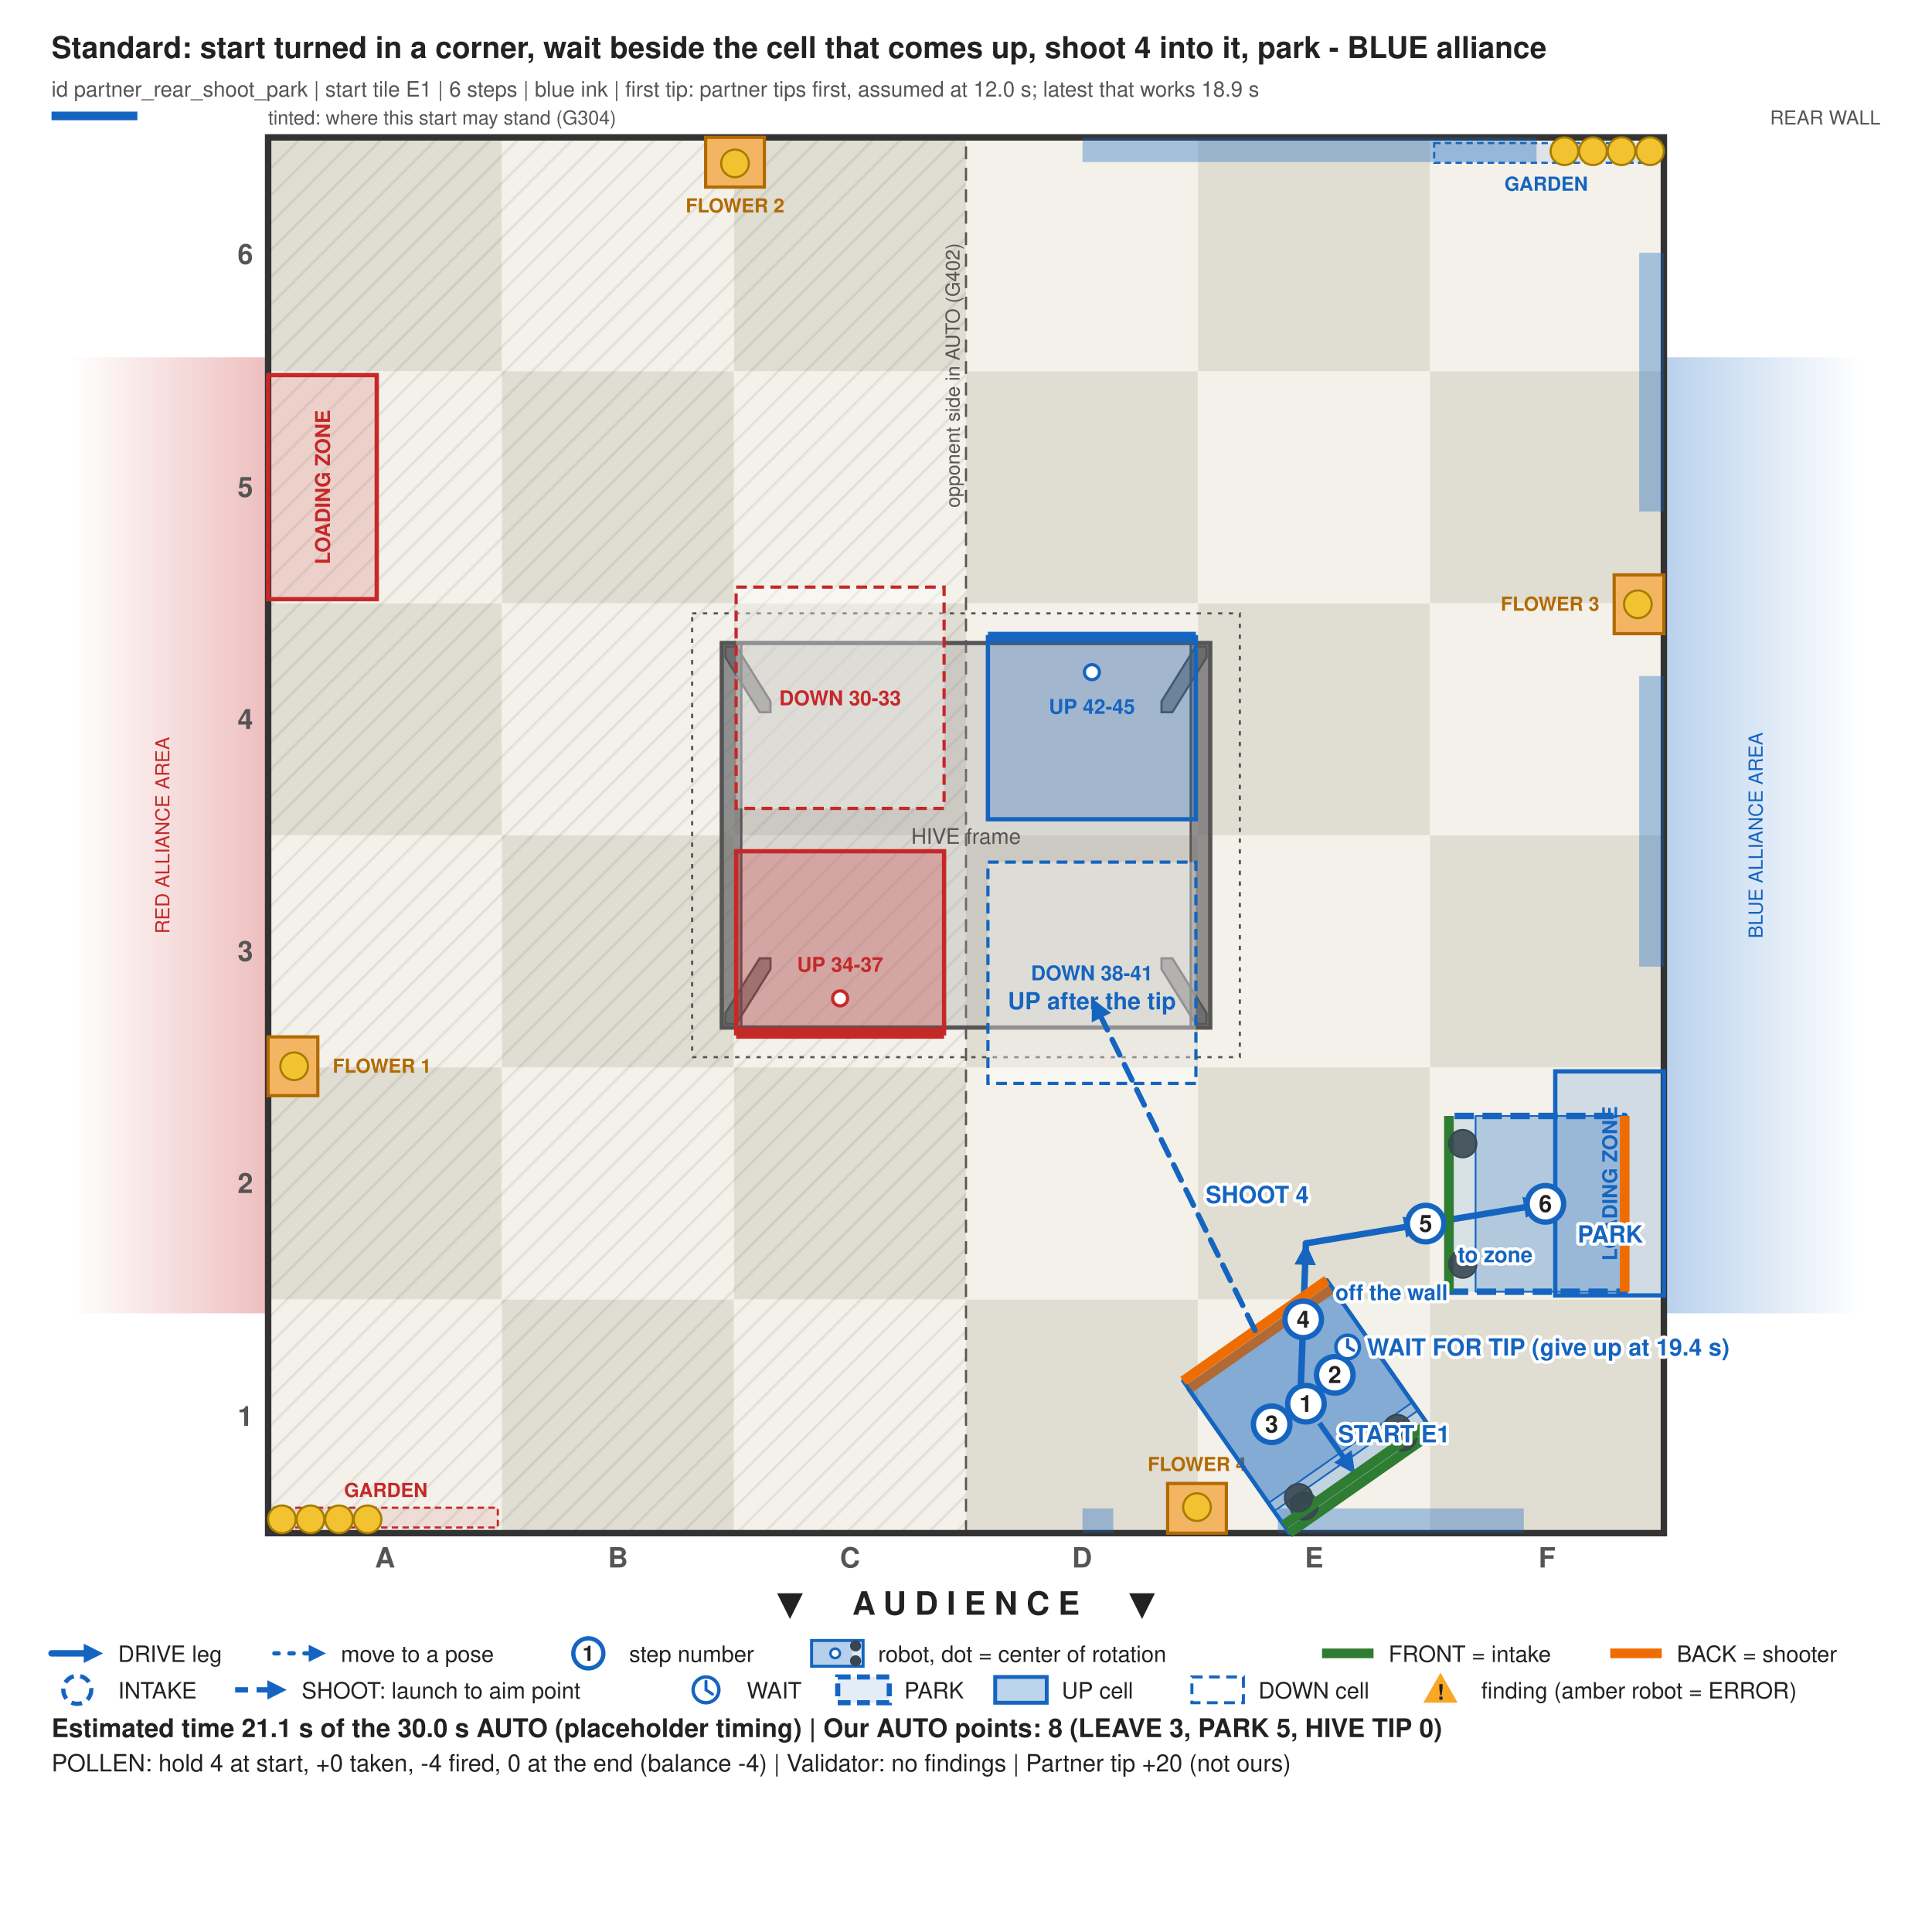
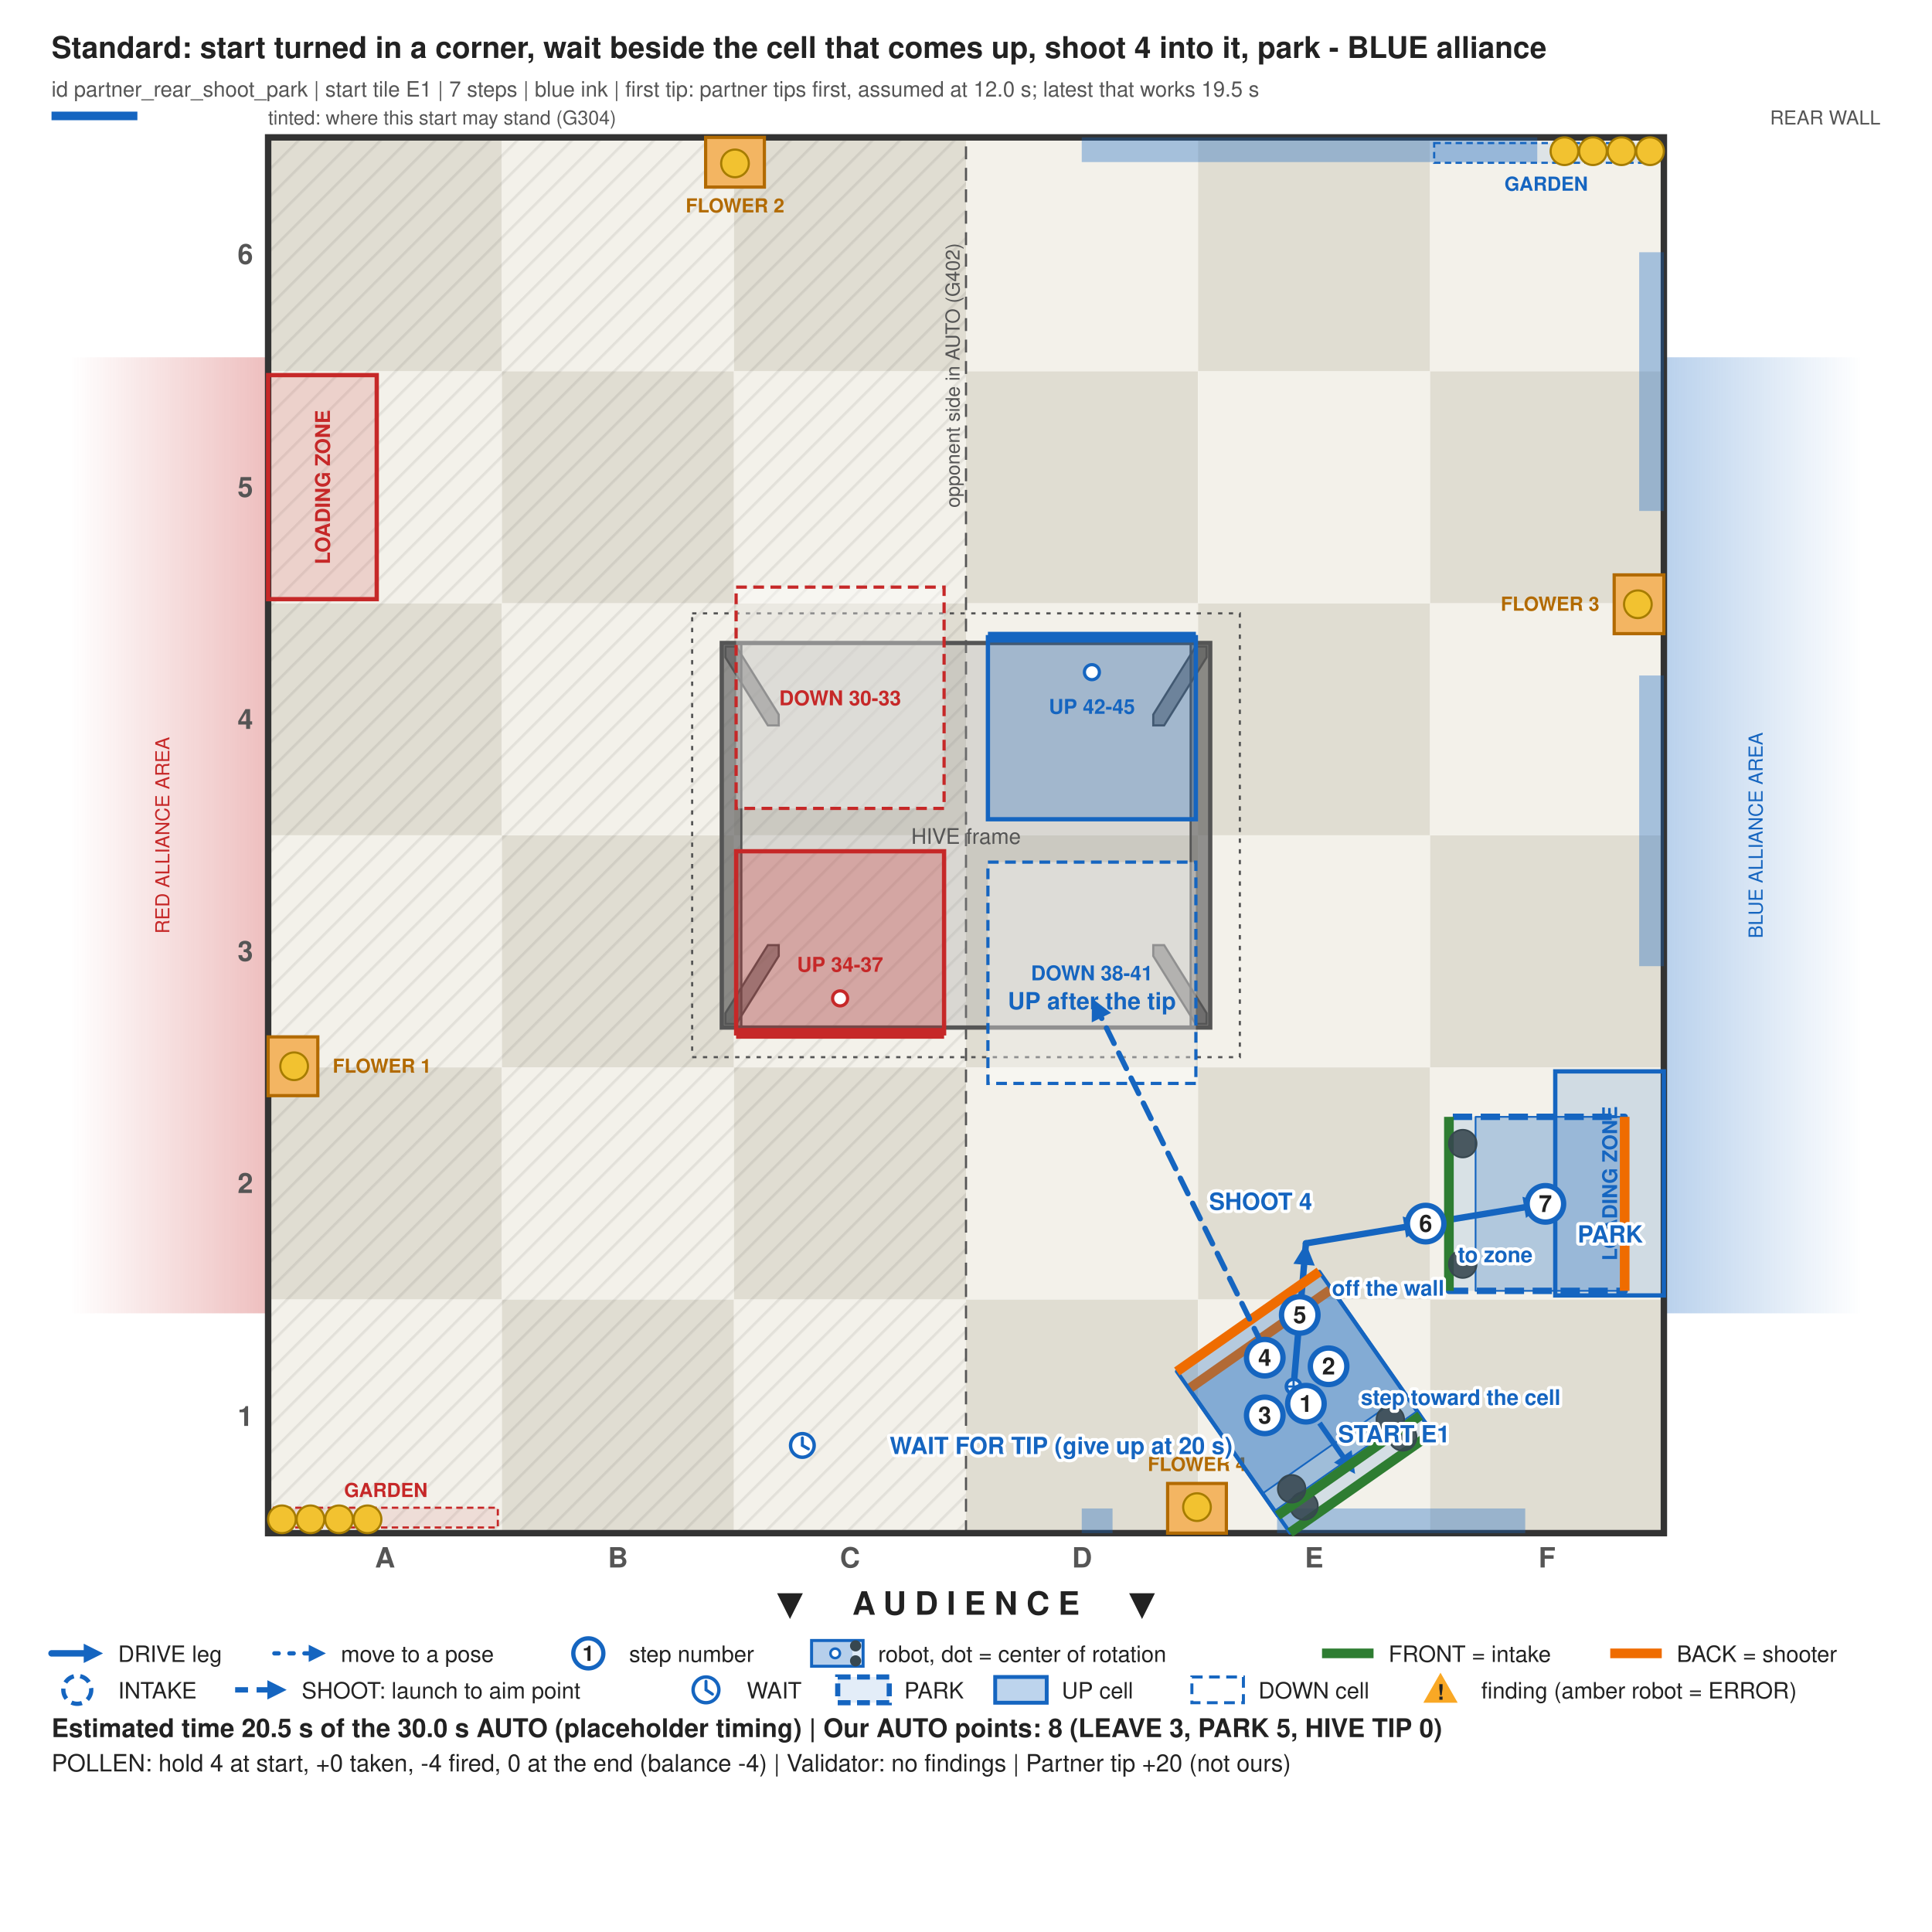
<svg xmlns="http://www.w3.org/2000/svg" viewBox="0 0 900 900" width="900" height="900" role="img" aria-labelledby="svg-title svg-desc" font-family="Helvetica, Arial, sans-serif">
  <defs>
    <linearGradient id="area-red" x1="1" y1="0" x2="0" y2="0">
      <stop offset="0" stop-color="#c62828" stop-opacity="0.30" />
      <stop offset="1" stop-color="#c62828" stop-opacity="0" />
    </linearGradient>
    <linearGradient id="area-blue" x1="0" y1="0" x2="1" y2="0">
      <stop offset="0" stop-color="#1565c0" stop-opacity="0.30" />
      <stop offset="1" stop-color="#1565c0" stop-opacity="0" />
    </linearGradient>
    <pattern id="opponent-hatch" width="9" height="9" patternUnits="userSpaceOnUse" patternTransform="rotate(45)">
      <line x1="0" y1="0" x2="0" y2="9" stroke="#000000" stroke-opacity="0.07" stroke-width="2.5" />
    </pattern>
  </defs>
  <rect id="background" x="0" y="0" width="900" height="900" fill="#ffffff" />
  <text id="title" x="24" y="27" font-size="13.96" font-weight="bold" fill="#222222">Standard: start turned in a corner, wait beside the cell that comes up, shoot 4 into it, park - BLUE alliance</text>
-   <text id="subtitle" x="24" y="45" font-size="9.9" fill="#555555">id partner_rear_shoot_park  |  start tile E1  |  6 steps  |  blue ink  |  first tip: partner tips first, assumed at 12.0 s; latest that works 18.9 s</text>
+   <text id="subtitle" x="24" y="45" font-size="9.9" fill="#555555">id partner_rear_shoot_park  |  start tile E1  |  7 steps  |  blue ink  |  first tip: partner tips first, assumed at 12.0 s; latest that works 19.5 s</text>
  <rect x="24" y="52" width="40" height="4" fill="#1565c0" />
  <g id="field">
    <rect class="alliance-area" data-alliance="RED" x="32.9" y="166.43" width="92" height="445.37" fill="url(#area-red)" />
    <rect class="alliance-area" data-alliance="BLUE" x="775.1" y="166.43" width="92" height="445.37" fill="url(#area-blue)" />
    <text x="78.9" y="389.12" font-size="9" fill="#c62828" text-anchor="middle" transform="rotate(-90 78.9 389.12)">RED ALLIANCE AREA</text>
    <text x="821.1" y="389.12" font-size="9" fill="#1565c0" text-anchor="middle" transform="rotate(-90 821.1 389.12)">BLUE ALLIANCE AREA</text>
    <rect class="tile" data-tile="A1" x="124.9" y="605.3" width="108.9" height="108.9" fill="#f3f1ea" />
    <rect class="tile" data-tile="A2" x="124.9" y="497.2" width="108.9" height="108.1" fill="#e0ddd2" />
    <rect class="tile" data-tile="A3" x="124.9" y="389.1" width="108.9" height="108.1" fill="#f3f1ea" />
    <rect class="tile" data-tile="A4" x="124.9" y="281" width="108.9" height="108.1" fill="#e0ddd2" />
    <rect class="tile" data-tile="A5" x="124.9" y="172.9" width="108.9" height="108.1" fill="#f3f1ea" />
    <rect class="tile" data-tile="A6" x="124.9" y="64" width="108.9" height="108.9" fill="#e0ddd2" />
    <rect class="tile" data-tile="B1" x="233.8" y="605.3" width="108.1" height="108.9" fill="#e0ddd2" />
    <rect class="tile" data-tile="B2" x="233.8" y="497.2" width="108.1" height="108.1" fill="#f3f1ea" />
    <rect class="tile" data-tile="B3" x="233.8" y="389.1" width="108.1" height="108.1" fill="#e0ddd2" />
    <rect class="tile" data-tile="B4" x="233.8" y="281" width="108.1" height="108.1" fill="#f3f1ea" />
    <rect class="tile" data-tile="B5" x="233.8" y="172.9" width="108.1" height="108.1" fill="#e0ddd2" />
    <rect class="tile" data-tile="B6" x="233.8" y="64" width="108.1" height="108.9" fill="#f3f1ea" />
    <rect class="tile" data-tile="C1" x="341.9" y="605.3" width="108.1" height="108.9" fill="#f3f1ea" />
    <rect class="tile" data-tile="C2" x="341.9" y="497.2" width="108.1" height="108.1" fill="#e0ddd2" />
    <rect class="tile" data-tile="C3" x="341.9" y="389.1" width="108.1" height="108.1" fill="#f3f1ea" />
    <rect class="tile" data-tile="C4" x="341.9" y="281" width="108.1" height="108.1" fill="#e0ddd2" />
    <rect class="tile" data-tile="C5" x="341.9" y="172.9" width="108.1" height="108.1" fill="#f3f1ea" />
    <rect class="tile" data-tile="C6" x="341.9" y="64" width="108.1" height="108.9" fill="#e0ddd2" />
    <rect class="tile" data-tile="D1" x="450" y="605.3" width="108.1" height="108.9" fill="#e0ddd2" />
    <rect class="tile" data-tile="D2" x="450" y="497.2" width="108.1" height="108.1" fill="#f3f1ea" />
    <rect class="tile" data-tile="D3" x="450" y="389.1" width="108.1" height="108.1" fill="#e0ddd2" />
    <rect class="tile" data-tile="D4" x="450" y="281" width="108.1" height="108.1" fill="#f3f1ea" />
    <rect class="tile" data-tile="D5" x="450" y="172.9" width="108.1" height="108.1" fill="#e0ddd2" />
    <rect class="tile" data-tile="D6" x="450" y="64" width="108.1" height="108.9" fill="#f3f1ea" />
    <rect class="tile" data-tile="E1" x="558.1" y="605.3" width="108.1" height="108.9" fill="#f3f1ea" />
    <rect class="tile" data-tile="E2" x="558.1" y="497.2" width="108.1" height="108.1" fill="#e0ddd2" />
    <rect class="tile" data-tile="E3" x="558.1" y="389.1" width="108.1" height="108.1" fill="#f3f1ea" />
    <rect class="tile" data-tile="E4" x="558.1" y="281" width="108.1" height="108.1" fill="#e0ddd2" />
    <rect class="tile" data-tile="E5" x="558.1" y="172.9" width="108.1" height="108.1" fill="#f3f1ea" />
    <rect class="tile" data-tile="E6" x="558.1" y="64" width="108.1" height="108.9" fill="#e0ddd2" />
    <rect class="tile" data-tile="F1" x="666.2" y="605.3" width="108.9" height="108.9" fill="#e0ddd2" />
    <rect class="tile" data-tile="F2" x="666.2" y="497.2" width="108.9" height="108.1" fill="#f3f1ea" />
    <rect class="tile" data-tile="F3" x="666.2" y="389.1" width="108.9" height="108.1" fill="#e0ddd2" />
    <rect class="tile" data-tile="F4" x="666.2" y="281" width="108.9" height="108.1" fill="#f3f1ea" />
    <rect class="tile" data-tile="F5" x="666.2" y="172.9" width="108.9" height="108.1" fill="#e0ddd2" />
    <rect class="tile" data-tile="F6" x="666.2" y="64" width="108.9" height="108.9" fill="#f3f1ea" />
    <rect id="opponent-side" x="124.9" y="64" width="325.1" height="650.2" fill="url(#opponent-hatch)" />
    <line id="side-line" x1="450" y1="714.2" x2="450" y2="64" stroke="#555555" stroke-width="1" stroke-dasharray="6 4" />
    <text id="opponent-label" x="447" y="174.86" font-size="9" fill="#555555" text-anchor="middle" transform="rotate(-90 447 174.86)">opponent side in AUTO (G402)</text>
    <text class="tile-label" x="179.35" y="730.2" font-size="13" font-weight="bold" text-anchor="middle" fill="#555555">A</text>
    <text class="tile-label" x="287.85" y="730.2" font-size="13" font-weight="bold" text-anchor="middle" fill="#555555">B</text>
    <text class="tile-label" x="395.95" y="730.2" font-size="13" font-weight="bold" text-anchor="middle" fill="#555555">C</text>
    <text class="tile-label" x="504.05" y="730.2" font-size="13" font-weight="bold" text-anchor="middle" fill="#555555">D</text>
    <text class="tile-label" x="612.15" y="730.2" font-size="13" font-weight="bold" text-anchor="middle" fill="#555555">E</text>
    <text class="tile-label" x="720.65" y="730.2" font-size="13" font-weight="bold" text-anchor="middle" fill="#555555">F</text>
    <text class="tile-label" x="117.9" y="664.25" font-size="13" font-weight="bold" text-anchor="end" fill="#555555">1</text>
    <text class="tile-label" x="117.9" y="555.75" font-size="13" font-weight="bold" text-anchor="end" fill="#555555">2</text>
    <text class="tile-label" x="117.9" y="447.65" font-size="13" font-weight="bold" text-anchor="end" fill="#555555">3</text>
    <text class="tile-label" x="117.9" y="339.55" font-size="13" font-weight="bold" text-anchor="end" fill="#555555">4</text>
    <text class="tile-label" x="117.9" y="231.45" font-size="13" font-weight="bold" text-anchor="end" fill="#555555">5</text>
    <text class="tile-label" x="117.9" y="122.95" font-size="13" font-weight="bold" text-anchor="end" fill="#555555">6</text>
    <rect id="field-border" x="124.9" y="64" width="650.2" height="650.2" fill="none" stroke="#333333" stroke-width="3" />
  </g>
  <g id="structures">
    <rect id="hive-frame" x="336.23" y="299.53" width="227.54" height="179.14" fill="#9a9a9a" fill-opacity="0.30" stroke="#555555" stroke-width="2" />
    <rect id="hive-keepout" x="322.43" y="285.73" width="255.14" height="206.74" fill="none" stroke="#555555" stroke-width="1" stroke-dasharray="2 3" />
    <g id="hive-solid">
      <polygon class="hive-foot" points="336.23,478.67 345.35,478.67 345.35,299.53 336.23,299.53" fill="#555555" fill-opacity="0.55" stroke="#555555" stroke-width="1" />
      <polygon class="hive-foot" points="554.65,478.67 563.77,478.67 563.77,299.53 554.65,299.53" fill="#555555" fill-opacity="0.55" stroke="#555555" stroke-width="1" />
-       <polygon class="hive-foot" points="337.94,477.01 343,477.01 358.92,451.48 358.92,446.42 353.86,446.42 337.94,471.95" fill="#555555" fill-opacity="0.55" stroke="#555555" stroke-width="1" />
-       <polygon class="hive-foot" points="337.94,306.25 353.86,331.78 358.92,331.78 358.92,326.72 343,301.19 337.94,301.19" fill="#555555" fill-opacity="0.55" stroke="#555555" stroke-width="1" />
-       <polygon class="hive-foot" points="541.08,451.48 557,477.01 562.06,477.01 562.06,471.95 546.14,446.42 541.08,446.42" fill="#555555" fill-opacity="0.55" stroke="#555555" stroke-width="1" />
-       <polygon class="hive-foot" points="541.08,331.78 546.14,331.78 562.06,306.25 562.06,301.19 557,301.19 541.08,326.72" fill="#555555" fill-opacity="0.55" stroke="#555555" stroke-width="1" />
+       <polygon class="hive-foot" points="337.94,477.01 343,477.01 362.76,445.34 362.76,440.28 357.7,440.28 337.94,471.95" fill="#555555" fill-opacity="0.55" stroke="#555555" stroke-width="1" />
+       <polygon class="hive-foot" points="337.94,306.25 357.7,337.92 362.76,337.92 362.76,332.86 343,301.19 337.94,301.19" fill="#555555" fill-opacity="0.55" stroke="#555555" stroke-width="1" />
+       <polygon class="hive-foot" points="537.24,445.34 557,477.01 562.06,477.01 562.06,471.95 542.3,440.28 537.24,440.28" fill="#555555" fill-opacity="0.55" stroke="#555555" stroke-width="1" />
+       <polygon class="hive-foot" points="537.24,337.92 542.3,337.92 562.06,306.25 562.06,301.19 557,301.19 537.24,332.86" fill="#555555" fill-opacity="0.55" stroke="#555555" stroke-width="1" />
    </g>
    <text x="450" y="393.1" font-size="10" fill="#555555" text-anchor="middle">HIVE frame</text>
    <g class="hive" data-alliance="RED">
      <g class="cell cell-down" data-alliance="RED" data-side="REAR">
        <rect x="342.91" y="273.5" width="96.88" height="103.09" fill="#ffffff" fill-opacity="0.35" stroke="#c62828" stroke-width="1.5" stroke-dasharray="5 3" />
        <text x="391.35" y="328.55" font-size="9.5" font-weight="bold" fill="#c62828" text-anchor="middle">DOWN 30-33</text>
      </g>
      <g class="cell cell-up" data-alliance="RED" data-side="AUDIENCE">
        <rect x="342.91" y="396.55" width="96.88" height="84.82" fill="#c62828" fill-opacity="0.28" stroke="#c62828" stroke-width="2" />
        <line class="cell-opening" x1="342.91" y1="481.38" x2="439.79" y2="481.38" stroke="#c62828" stroke-width="5" />
        <circle class="aim-point" cx="391.35" cy="465.08" r="3.5" fill="#ffffff" stroke="#c62828" stroke-width="1.5" />
        <text x="391.35" y="452.68" font-size="9.5" font-weight="bold" fill="#c62828" text-anchor="middle">UP 34-37</text>
      </g>
    </g>
    <g class="hive" data-alliance="BLUE">
      <g class="cell cell-down" data-alliance="BLUE" data-side="AUDIENCE">
        <rect x="460.21" y="401.61" width="96.88" height="103.09" fill="#ffffff" fill-opacity="0.35" stroke="#1565c0" stroke-width="1.5" stroke-dasharray="5 3" />
        <text x="508.65" y="456.66" font-size="9.5" font-weight="bold" fill="#1565c0" text-anchor="middle">DOWN 38-41</text>
        <text class="cell-cue" x="508.65" y="470.16" font-size="11" font-weight="bold" fill="#1565c0" text-anchor="middle">UP after the tip</text>
      </g>
      <g class="cell cell-up" data-alliance="BLUE" data-side="REAR">
        <rect x="460.21" y="296.82" width="96.88" height="84.82" fill="#1565c0" fill-opacity="0.28" stroke="#1565c0" stroke-width="2" />
        <line class="cell-opening" x1="460.21" y1="296.82" x2="557.09" y2="296.82" stroke="#1565c0" stroke-width="5" />
        <circle class="aim-point" cx="508.65" cy="313.12" r="3.5" fill="#ffffff" stroke="#1565c0" stroke-width="1.5" />
        <text x="508.65" y="332.52" font-size="9.5" font-weight="bold" fill="#1565c0" text-anchor="middle">UP 42-45</text>
      </g>
    </g>
    <g class="flower" data-flower="1">
      <rect x="124.9" y="483.02" width="23.15" height="27.37" fill="#f3b562" stroke="#b26a00" stroke-width="1.5" />
      <circle cx="137.02" cy="496.71" r="6.44" fill="#f2c230" stroke="#a67c00" stroke-width="1" />
      <text x="154.95" y="499.71" font-size="9" fill="#b26a00" font-weight="bold" text-anchor="start">FLOWER 1</text>
    </g>
    <g class="flower" data-flower="2">
      <rect x="328.71" y="64" width="27.37" height="23.15" fill="#f3b562" stroke="#b26a00" stroke-width="1.5" />
      <circle cx="342.39" cy="76.12" r="6.44" fill="#f2c230" stroke="#a67c00" stroke-width="1" />
      <text x="342.39" y="98.95" font-size="9" fill="#b26a00" font-weight="bold" text-anchor="middle">FLOWER 2</text>
    </g>
    <g class="flower" data-flower="3">
      <rect x="751.95" y="267.81" width="23.15" height="27.37" fill="#f3b562" stroke="#b26a00" stroke-width="1.5" />
      <circle cx="762.98" cy="281.49" r="6.44" fill="#f2c230" stroke="#a67c00" stroke-width="1" />
      <text x="745.05" y="284.49" font-size="9" fill="#b26a00" font-weight="bold" text-anchor="end">FLOWER 3</text>
    </g>
    <g class="flower" data-flower="4">
      <rect x="543.92" y="691.05" width="27.37" height="23.15" fill="#f3b562" stroke="#b26a00" stroke-width="1.5" />
      <circle cx="557.61" cy="702.08" r="6.44" fill="#f2c230" stroke="#a67c00" stroke-width="1" />
      <text x="557.61" y="685.25" font-size="9" fill="#b26a00" font-weight="bold" text-anchor="middle">FLOWER 4</text>
    </g>
    <g class="garden" data-alliance="RED">
      <rect x="127.54" y="702.36" width="104.37" height="9.2" fill="#c62828" fill-opacity="0.10" stroke="#c62828" stroke-width="1" stroke-dasharray="3 2" />
      <circle class="pollen" cx="131.34" cy="707.76" r="6.44" fill="#f2c230" stroke="#a67c00" stroke-width="1" />
      <circle class="pollen" cx="144.63" cy="707.76" r="6.44" fill="#f2c230" stroke="#a67c00" stroke-width="1" />
      <circle class="pollen" cx="157.93" cy="707.76" r="6.44" fill="#f2c230" stroke="#a67c00" stroke-width="1" />
      <circle class="pollen" cx="171.22" cy="707.76" r="6.44" fill="#f2c230" stroke="#a67c00" stroke-width="1" />
      <text x="179.73" y="697.36" font-size="9" fill="#c62828" text-anchor="middle" font-weight="bold">GARDEN</text>
    </g>
    <g class="loading-zone" data-alliance="RED">
      <rect x="124.9" y="174.74" width="50.6" height="104.37" fill="#c62828" fill-opacity="0.16" stroke="#c62828" stroke-width="2" />
      <text x="150.2" y="230.43" font-size="9.5" font-weight="bold" fill="#c62828" text-anchor="middle" transform="rotate(-90 150.2 226.93)">LOADING ZONE</text>
    </g>
    <g class="garden" data-alliance="BLUE">
      <rect x="668.09" y="66.64" width="104.37" height="9.2" fill="#1565c0" fill-opacity="0.10" stroke="#1565c0" stroke-width="1" stroke-dasharray="3 2" />
      <circle class="pollen" cx="768.66" cy="70.44" r="6.44" fill="#f2c230" stroke="#a67c00" stroke-width="1" />
      <circle class="pollen" cx="755.37" cy="70.44" r="6.44" fill="#f2c230" stroke="#a67c00" stroke-width="1" />
      <circle class="pollen" cx="742.07" cy="70.44" r="6.44" fill="#f2c230" stroke="#a67c00" stroke-width="1" />
      <circle class="pollen" cx="728.78" cy="70.44" r="6.44" fill="#f2c230" stroke="#a67c00" stroke-width="1" />
      <text x="720.27" y="88.84" font-size="9" fill="#1565c0" text-anchor="middle" font-weight="bold">GARDEN</text>
    </g>
    <g class="loading-zone" data-alliance="BLUE">
      <rect x="724.5" y="499.09" width="50.6" height="104.37" fill="#1565c0" fill-opacity="0.16" stroke="#1565c0" stroke-width="2" />
      <text x="749.8" y="554.77" font-size="9.5" font-weight="bold" fill="#1565c0" text-anchor="middle" transform="rotate(-90 749.8 551.27)">LOADING ZONE</text>
    </g>
    <text id="audience-label" x="450" y="752.2" font-size="15" font-weight="bold" letter-spacing="4" text-anchor="middle" fill="#222222">AUDIENCE</text>
    <polygon class="compass-arrow" points="362,742.2 374,742.2 368,754.2" fill="#222222" />
    <polygon class="compass-arrow" points="526,742.2 538,742.2 532,754.2" fill="#222222" />
    <text x="876" y="58" font-size="9" fill="#555555" text-anchor="end">REAR WALL</text>
  </g>
  <g id="start-bands" data-heading="-55">
-     <rect class="start-band" data-wall="BLUE" data-from="57.36" data-to="86.8" x="763.6" y="314.91" width="11.5" height="135.41" fill="#1565c0" fill-opacity="0.35" />
-     <rect class="start-band" data-wall="BLUE" data-from="103.46" data-to="129.67" x="763.6" y="117.74" width="11.5" height="120.52" fill="#1565c0" fill-opacity="0.35" />
-     <rect class="start-band" data-wall="AUDIENCE" data-from="82.47" data-to="85.59" x="504.26" y="702.7" width="14.35" height="11.5" fill="#1565c0" fill-opacity="0.35" />
-     <rect class="start-band" data-wall="AUDIENCE" data-from="102.25" data-to="127.16" x="595.26" y="702.7" width="114.58" height="11.5" fill="#1565c0" fill-opacity="0.35" />
-     <rect class="start-band" data-wall="REAR" data-from="82.47" data-to="128.45" x="504.26" y="64" width="211.52" height="11.5" fill="#1565c0" fill-opacity="0.35" />
+     <rect class="start-band" data-wall="BLUE" data-from="57.42" data-to="86.85" x="763.6" y="314.67" width="11.5" height="135.41" fill="#1565c0" fill-opacity="0.35" />
+     <rect class="start-band" data-wall="BLUE" data-from="103.52" data-to="129.72" x="763.6" y="117.5" width="11.5" height="120.52" fill="#1565c0" fill-opacity="0.35" />
+     <rect class="start-band" data-wall="AUDIENCE" data-from="82.4" data-to="85.52" x="503.92" y="702.7" width="14.35" height="11.5" fill="#1565c0" fill-opacity="0.35" />
+     <rect class="start-band" data-wall="AUDIENCE" data-from="102.18" data-to="127.31" x="594.92" y="702.7" width="115.59" height="11.5" fill="#1565c0" fill-opacity="0.35" />
+     <rect class="start-band" data-wall="REAR" data-from="82.4" data-to="128.53" x="503.92" y="64" width="212.2" height="11.5" fill="#1565c0" fill-opacity="0.35" />
    <text class="start-band-label" x="124.9" y="58" font-size="9" fill="#555555">tinted: where this start may stand (G304)</text>
  </g>
  <g id="route" data-ink="#1565c0" data-alliance="BLUE" data-route="partner_rear_shoot_park">
-     <g class="approach" data-step="3">
-       <line x1="608.35" y1="653.9" x2="605.82" y2="650.04" stroke="#1565c0" stroke-width="2" stroke-dasharray="2 5" stroke-linecap="round" opacity="0.85" />
-       <polygon class="arrowhead" points="605.82,650.04 613.55,654.54 606.86,658.92" fill="#1565c0" />
-     </g>
-     <g class="drive-leg" data-step="4" data-mode="CONSTANT">
-       <path class="leg" d="M 605.82 650.04 L 608.35 579.2" fill="none" stroke="#1565c0" stroke-width="3" stroke-linecap="round" stroke-linejoin="round" />
-       <polygon class="arrowhead" points="608.35,579.2 612.99,589.37 603,589.02" fill="#1565c0" />
-     </g>
-     <g class="drive-leg" data-step="5" data-mode="LINEAR">
+     <g class="drive-leg" data-step="2" data-mode="LINEAR">
+       <path class="leg" d="M 608.35 653.9 L 602.6 645.9" fill="none" stroke="#1565c0" stroke-width="3" stroke-linecap="round" stroke-linejoin="round" />
+       <polygon class="arrowhead" points="602.6,645.9 612.5,651.1 604.37,656.94" fill="#1565c0" />
+     </g>
+     <g class="drive-leg" data-step="5" data-mode="CONSTANT">
+       <path class="leg" d="M 602.6 645.9 L 608.35 579.2" fill="none" stroke="#1565c0" stroke-width="3" stroke-linecap="round" stroke-linejoin="round" />
+       <polygon class="arrowhead" points="608.35,579.2 612.47,589.59 602.51,588.73" fill="#1565c0" />
+     </g>
+     <g class="drive-leg" data-step="6" data-mode="LINEAR">
      <path class="leg" d="M 608.35 579.2 L 719.9 560.8" fill="none" stroke="#1565c0" stroke-width="3" stroke-linecap="round" stroke-linejoin="round" />
      <polygon class="arrowhead" points="664.13,570 655.07,576.56 653.44,566.69" fill="#1565c0" />
      <polygon class="arrowhead" points="719.9,560.8 710.85,567.36 709.22,557.49" fill="#1565c0" />
    </g>
    <g id="start-footprint" class="footprint start" data-step="1">
-       <polygon class="outline" points="667.66,667.24 620.7,600.16 553.63,647.13 600.59,714.2" fill="#1565c0" fill-opacity="0.14" stroke="#1565c0" stroke-width="1.8" stroke-linejoin="round" />
-       <polygon class="chassis" points="660.54,657.06 620.7,600.16 553.63,647.13 593.47,704.03" fill="#1565c0" fill-opacity="0.2" stroke="#1565c0" stroke-width="0.8" stroke-linejoin="round" />
-       <line class="front-edge" x1="667.66" y1="667.24" x2="600.59" y2="714.2" stroke="#2e7d32" stroke-width="4.5" />
-       <line class="back-edge" x1="620.7" y1="600.16" x2="553.63" y2="647.13" stroke="#ef6c00" stroke-width="4.5" />
+       <polygon class="outline" points="667.33,667.47 620.36,600.4 553.97,646.89 600.93,713.96" fill="#1565c0" fill-opacity="0.14" stroke="#1565c0" stroke-width="1.8" stroke-linejoin="round" />
+       <polygon class="chassis" points="660.2,657.3 620.36,600.4 553.97,646.89 593.81,703.79" fill="#1565c0" fill-opacity="0.2" stroke="#1565c0" stroke-width="0.8" stroke-linejoin="round" />
+       <line class="front-edge" x1="667.33" y1="667.47" x2="600.93" y2="713.96" stroke="#2e7d32" stroke-width="4.5" />
+       <line class="back-edge" x1="620.36" y1="600.4" x2="553.97" y2="646.89" stroke="#ef6c00" stroke-width="4.5" />
      <circle class="wheel" data-wheel="LEFT" cx="653.42" cy="669.35" r="6.44" fill="#37474f" fill-opacity="0.88" stroke="#37474f" stroke-width="0.8" />
      <circle class="wheel" data-wheel="RIGHT" cx="607.45" cy="701.54" r="6.44" fill="#37474f" fill-opacity="0.88" stroke="#37474f" stroke-width="0.8" />
      <g class="pose-point" data-x="105.1" data-y="13.11">
        <circle cx="608.35" cy="653.9" r="3.4" fill="#ffffff" fill-opacity="0.92" stroke="#1565c0" stroke-width="1.6" />
        <line x1="604.95" y1="653.9" x2="611.75" y2="653.9" stroke="#1565c0" stroke-width="1" />
        <line x1="608.35" y1="650.5" x2="608.35" y2="657.3" stroke="#1565c0" stroke-width="1" />
      </g>
      <line class="heading-arrow" x1="614.66" y1="662.91" x2="626.67" y2="680.07" stroke="#1565c0" stroke-width="2.5" />
      <polygon class="arrowhead" points="631.26,686.62 621.43,681.3 629.62,675.56" fill="#1565c0" />
    </g>
-     <g class="shoot-pose" data-step="3" data-nominal="false">
-       <polygon class="outline" points="665.13,663.37 618.17,596.3 551.1,643.26 598.06,710.34" fill="#1565c0" fill-opacity="0.1" stroke="#1565c0" stroke-width="1.8" stroke-linejoin="round" />
-       <polygon class="chassis" points="658.01,653.2 618.17,596.3 551.1,643.26 590.94,700.16" fill="#1565c0" fill-opacity="0.2" stroke="#1565c0" stroke-width="0.8" stroke-linejoin="round" />
-       <line class="front-edge" x1="665.13" y1="663.37" x2="598.06" y2="710.34" stroke="#2e7d32" stroke-width="4.5" />
-       <line class="back-edge" x1="618.17" y1="596.3" x2="551.1" y2="643.26" stroke="#ef6c00" stroke-width="4.5" />
-       <circle class="wheel" data-wheel="LEFT" cx="650.89" cy="665.48" r="6.44" fill="#37474f" fill-opacity="0.88" stroke="#37474f" stroke-width="0.8" />
-       <circle class="wheel" data-wheel="RIGHT" cx="604.92" cy="697.67" r="6.44" fill="#37474f" fill-opacity="0.88" stroke="#37474f" stroke-width="0.8" />
-       <g class="pose-point" data-x="104.55" data-y="13.95">
-         <circle cx="605.82" cy="650.04" r="3.4" fill="#ffffff" fill-opacity="0.92" stroke="#1565c0" stroke-width="1.6" />
-         <line x1="602.42" y1="650.04" x2="609.22" y2="650.04" stroke="#1565c0" stroke-width="1" />
-         <line x1="605.82" y1="646.64" x2="605.82" y2="653.44" stroke="#1565c0" stroke-width="1" />
-       </g>
-       <line class="shot" x1="584.63" y1="619.78" x2="512.62" y2="473.16" stroke="#1565c0" stroke-width="2.5" stroke-dasharray="8 5" stroke-linecap="round" />
-       <polygon class="arrowhead" points="508.65,465.08 517.55,471.85 508.57,476.26" fill="#1565c0" />
-     </g>
-     <g class="park-outline" data-step="6">
-       <polygon class="outline" points="674.96,601.74 756.84,601.74 756.84,519.86 674.96,519.86" fill="#1565c0" fill-opacity="0.12" stroke="#1565c0" stroke-width="3" stroke-dasharray="9 4" stroke-linejoin="round" />
-       <polygon class="chassis" points="687.38,601.74 756.84,601.74 756.84,519.86 687.38,519.86" fill="#1565c0" fill-opacity="0.2" stroke="#1565c0" stroke-width="0.8" stroke-linejoin="round" />
-       <line class="front-edge" x1="674.96" y1="601.74" x2="674.96" y2="519.86" stroke="#2e7d32" stroke-width="4.5" />
-       <line class="back-edge" x1="756.84" y1="601.74" x2="756.84" y2="519.86" stroke="#ef6c00" stroke-width="4.5" />
+     <g class="shoot-pose" data-step="4" data-nominal="false">
+       <polygon class="outline" points="661.58,659.47 614.61,592.4 548.22,638.89 595.18,705.96" fill="#1565c0" fill-opacity="0.1" stroke="#1565c0" stroke-width="1.8" stroke-linejoin="round" />
+       <polygon class="chassis" points="654.45,649.3 614.61,592.4 548.22,638.89 588.06,695.79" fill="#1565c0" fill-opacity="0.2" stroke="#1565c0" stroke-width="0.8" stroke-linejoin="round" />
+       <line class="front-edge" x1="661.58" y1="659.47" x2="595.18" y2="705.96" stroke="#2e7d32" stroke-width="4.5" />
+       <line class="back-edge" x1="614.61" y1="592.4" x2="548.22" y2="638.89" stroke="#ef6c00" stroke-width="4.5" />
+       <circle class="wheel" data-wheel="LEFT" cx="647.67" cy="661.34" r="6.44" fill="#37474f" fill-opacity="0.88" stroke="#37474f" stroke-width="0.8" />
+       <circle class="wheel" data-wheel="RIGHT" cx="601.7" cy="693.53" r="6.44" fill="#37474f" fill-opacity="0.88" stroke="#37474f" stroke-width="0.8" />
+       <g class="pose-point" data-x="103.85" data-y="14.85">
+         <circle cx="602.6" cy="645.9" r="3.4" fill="#ffffff" fill-opacity="0.92" stroke="#1565c0" stroke-width="1.6" />
+         <line x1="599.2" y1="645.9" x2="606" y2="645.9" stroke="#1565c0" stroke-width="1" />
+         <line x1="602.6" y1="642.5" x2="602.6" y2="649.3" stroke="#1565c0" stroke-width="1" />
+       </g>
+       <line class="shot" x1="587.8" y1="626.05" x2="512.62" y2="473.16" stroke="#1565c0" stroke-width="2.5" stroke-dasharray="8 5" stroke-linecap="round" />
+       <polygon class="arrowhead" points="508.65,465.08 517.55,471.85 508.58,476.26" fill="#1565c0" />
+     </g>
+     <g class="park-outline" data-step="7">
+       <polygon class="outline" points="674.96,601.33 756.84,601.33 756.84,520.27 674.96,520.27" fill="#1565c0" fill-opacity="0.12" stroke="#1565c0" stroke-width="3" stroke-dasharray="9 4" stroke-linejoin="round" />
+       <polygon class="chassis" points="687.38,601.33 756.84,601.33 756.84,520.27 687.38,520.27" fill="#1565c0" fill-opacity="0.2" stroke="#1565c0" stroke-width="0.8" stroke-linejoin="round" />
+       <line class="front-edge" x1="674.96" y1="601.33" x2="674.96" y2="520.27" stroke="#2e7d32" stroke-width="4.5" />
+       <line class="back-edge" x1="756.84" y1="601.33" x2="756.84" y2="520.27" stroke="#ef6c00" stroke-width="4.5" />
      <circle class="wheel" data-wheel="LEFT" cx="681.4" cy="588.86" r="6.44" fill="#37474f" fill-opacity="0.88" stroke="#37474f" stroke-width="0.8" />
      <circle class="wheel" data-wheel="RIGHT" cx="681.4" cy="532.74" r="6.44" fill="#37474f" fill-opacity="0.88" stroke="#37474f" stroke-width="0.8" />
      <g class="pose-point" data-x="129.35" data-y="33.35">
        <circle cx="719.9" cy="560.8" r="3.4" fill="#ffffff" fill-opacity="0.92" stroke="#1565c0" stroke-width="1.6" />
        <line x1="716.5" y1="560.8" x2="723.3" y2="560.8" stroke="#1565c0" stroke-width="1" />
        <line x1="719.9" y1="557.4" x2="719.9" y2="564.2" stroke="#1565c0" stroke-width="1" />
      </g>
    </g>
    <g id="badges">
      <g class="badge" data-step="1" data-kind="START">
        <circle cx="608.35" cy="653.9" r="8.5" fill="#ffffff" stroke="#1565c0" stroke-width="2.5" />
        <text x="608.35" y="657.7" font-size="11" font-weight="bold" text-anchor="middle" fill="#222222">1</text>
      </g>
-       <g class="badge" data-step="2" data-kind="WAIT_FOR_TIP">
-         <circle cx="621.79" cy="640.47" r="8.5" fill="#ffffff" stroke="#1565c0" stroke-width="2.5" />
-         <text x="621.79" y="644.27" font-size="11" font-weight="bold" text-anchor="middle" fill="#222222">2</text>
-       </g>
-       <g class="badge" data-step="3" data-kind="SHOOT">
-         <circle cx="592.39" cy="663.48" r="8.5" fill="#ffffff" stroke="#1565c0" stroke-width="2.5" />
-         <text x="592.39" y="667.28" font-size="11" font-weight="bold" text-anchor="middle" fill="#222222">3</text>
-       </g>
-       <g class="badge" data-step="4" data-kind="DRIVE">
-         <circle cx="607.09" cy="614.62" r="8.5" fill="#ffffff" stroke="#1565c0" stroke-width="2.5" />
-         <text x="607.09" y="618.42" font-size="11" font-weight="bold" text-anchor="middle" fill="#222222">4</text>
+       <g class="badge" data-step="2" data-kind="DRIVE">
+         <circle cx="618.91" cy="636.47" r="8.5" fill="#ffffff" stroke="#1565c0" stroke-width="2.5" />
+         <text x="618.91" y="640.27" font-size="11" font-weight="bold" text-anchor="middle" fill="#222222">2</text>
+       </g>
+       <g class="badge" data-step="3" data-kind="WAIT_FOR_TIP">
+         <circle cx="589.17" cy="659.34" r="8.5" fill="#ffffff" stroke="#1565c0" stroke-width="2.5" />
+         <text x="589.17" y="663.14" font-size="11" font-weight="bold" text-anchor="middle" fill="#222222">3</text>
+       </g>
+       <g class="badge" data-step="4" data-kind="SHOOT">
+         <circle cx="589.17" cy="632.46" r="8.5" fill="#ffffff" stroke="#1565c0" stroke-width="2.5" />
+         <text x="589.17" y="636.26" font-size="11" font-weight="bold" text-anchor="middle" fill="#222222">4</text>
      </g>
      <g class="badge" data-step="5" data-kind="DRIVE">
+         <circle cx="605.48" cy="612.55" r="8.5" fill="#ffffff" stroke="#1565c0" stroke-width="2.5" />
+         <text x="605.48" y="616.35" font-size="11" font-weight="bold" text-anchor="middle" fill="#222222">5</text>
+       </g>
+       <g class="badge" data-step="6" data-kind="DRIVE">
        <circle cx="664.13" cy="570" r="8.5" fill="#ffffff" stroke="#1565c0" stroke-width="2.5" />
-         <text x="664.13" y="573.8" font-size="11" font-weight="bold" text-anchor="middle" fill="#222222">5</text>
-       </g>
-       <g class="badge" data-step="6" data-kind="PARK">
+         <text x="664.13" y="573.8" font-size="11" font-weight="bold" text-anchor="middle" fill="#222222">6</text>
+       </g>
+       <g class="badge" data-step="7" data-kind="PARK">
        <circle cx="719.9" cy="560.8" r="8.5" fill="#ffffff" stroke="#1565c0" stroke-width="2.5" />
-         <text x="719.9" y="564.6" font-size="11" font-weight="bold" text-anchor="middle" fill="#222222">6</text>
+         <text x="719.9" y="564.6" font-size="11" font-weight="bold" text-anchor="middle" fill="#222222">7</text>
      </g>
    </g>
    <g id="step-labels">
      <text class="step-label" x="623.35" y="671.9" font-size="11" font-weight="bold" fill="#1565c0" text-anchor="start" stroke="#ffffff" stroke-width="3" stroke-linejoin="round" paint-order="stroke">START E1</text>
+       <text class="step-label" x="633.91" y="654.47" font-size="10" font-weight="bold" fill="#1565c0" text-anchor="start" stroke="#ffffff" stroke-width="3" stroke-linejoin="round" paint-order="stroke">step toward the cell</text>
      <g class="clock">
-         <circle cx="627.79" cy="627.47" r="5.5" fill="#ffffff" stroke="#1565c0" stroke-width="1.6" />
-         <polyline points="627.79,623.97 627.79,627.47 630.59,629.07" fill="none" stroke="#1565c0" stroke-width="1.4" stroke-linecap="round" />
-       </g>
-       <text class="step-label" x="636.79" y="631.47" font-size="11" font-weight="bold" fill="#1565c0" text-anchor="start" stroke="#ffffff" stroke-width="3" stroke-linejoin="round" paint-order="stroke">WAIT FOR TIP (give up at 19.4 s)</text>
-       <text class="step-label" x="561.64" y="560.43" font-size="11" font-weight="bold" fill="#1565c0" text-anchor="start" stroke="#ffffff" stroke-width="3" stroke-linejoin="round" paint-order="stroke">SHOOT 4</text>
-       <text class="step-label" x="622.09" y="605.62" font-size="10" font-weight="bold" fill="#1565c0" text-anchor="start" stroke="#ffffff" stroke-width="3" stroke-linejoin="round" paint-order="stroke">off the wall</text>
+         <circle cx="373.77" cy="673.34" r="5.5" fill="#ffffff" stroke="#1565c0" stroke-width="1.6" />
+         <polyline points="373.77,669.84 373.77,673.34 376.57,674.94" fill="none" stroke="#1565c0" stroke-width="1.4" stroke-linecap="round" />
+       </g>
+       <text class="step-label" x="574.17" y="677.34" font-size="11" font-weight="bold" fill="#1565c0" text-anchor="end" stroke="#ffffff" stroke-width="3" stroke-linejoin="round" paint-order="stroke">WAIT FOR TIP (give up at 20 s)</text>
+       <text class="step-label" x="563.23" y="563.57" font-size="11" font-weight="bold" fill="#1565c0" text-anchor="start" stroke="#ffffff" stroke-width="3" stroke-linejoin="round" paint-order="stroke">SHOOT 4</text>
+       <text class="step-label" x="620.48" y="603.55" font-size="10" font-weight="bold" fill="#1565c0" text-anchor="start" stroke="#ffffff" stroke-width="3" stroke-linejoin="round" paint-order="stroke">off the wall</text>
      <text class="step-label" x="679.13" y="588" font-size="10" font-weight="bold" fill="#1565c0" text-anchor="start" stroke="#ffffff" stroke-width="3" stroke-linejoin="round" paint-order="stroke">to zone</text>
      <text class="step-label" x="734.9" y="578.8" font-size="11" font-weight="bold" fill="#1565c0" text-anchor="start" stroke="#ffffff" stroke-width="3" stroke-linejoin="round" paint-order="stroke">PARK</text>
    </g>
    <g id="issue-marks">
</g>
  </g>
  <g id="legend">
    <g class="legend-item" data-icon="drive">
      <line x1="24" y1="770.2" x2="40" y2="770.2" stroke="#1565c0" stroke-width="3" stroke-linecap="round" />
      <polygon class="arrowhead" points="48,770.2 39,774.7 39,765.7" fill="#1565c0" />
      <text x="55" y="774.2" font-size="10.5" fill="#222222">DRIVE leg</text>
    </g>
    <g class="legend-item" data-icon="approach">
      <line x1="127.81" y1="770.2" x2="143.81" y2="770.2" stroke="#1565c0" stroke-width="2" stroke-dasharray="2 5" stroke-linecap="round" />
      <polygon class="arrowhead" points="151.81,770.2 143.81,774.2 143.81,766.2" fill="#1565c0" />
      <text x="158.81" y="774.2" font-size="10.5" fill="#222222">move to a pose</text>
    </g>
    <g class="legend-item" data-icon="badge">
      <circle cx="274.07" cy="770.2" r="7" fill="#ffffff" stroke="#1565c0" stroke-width="2" />
      <text x="274.07" y="773.7" font-size="10" font-weight="bold" text-anchor="middle" fill="#222222">1</text>
      <text x="293.07" y="774.2" font-size="10.5" fill="#222222">step number</text>
    </g>
    <g class="legend-item" data-icon="robot">
      <rect x="378.06" y="764.2" width="24" height="12" fill="#1565c0" fill-opacity="0.14" stroke="#1565c0" stroke-width="1.4" />
      <rect x="378.06" y="764.2" width="19" height="12" fill="#1565c0" fill-opacity="0.2" />
      <circle cx="398.56" cy="766.7" r="2.6" fill="#37474f" />
      <circle cx="398.56" cy="773.7" r="2.6" fill="#37474f" />
      <circle cx="389.06" cy="770.2" r="2.2" fill="#ffffff" stroke="#1565c0" stroke-width="1.2" />
      <text x="409.06" y="774.2" font-size="10.5" fill="#222222">robot, dot = center of rotation</text>
    </g>
    <g class="legend-item" data-icon="front">
      <line x1="615.85" y1="770.2" x2="639.85" y2="770.2" stroke="#2e7d32" stroke-width="4.5" />
      <text x="646.85" y="774.2" font-size="10.5" fill="#222222">FRONT = intake</text>
    </g>
    <g class="legend-item" data-icon="back">
      <line x1="750.11" y1="770.2" x2="774.11" y2="770.2" stroke="#ef6c00" stroke-width="4.5" />
      <text x="781.11" y="774.2" font-size="10.5" fill="#222222">BACK = shooter</text>
    </g>
    <g class="legend-item" data-icon="intake">
      <circle cx="36" cy="787.2" r="6.5" fill="none" stroke="#1565c0" stroke-width="2" stroke-dasharray="5 3" />
      <text x="55" y="791.2" font-size="10.5" fill="#222222">INTAKE</text>
    </g>
    <g class="legend-item" data-icon="shoot">
      <line x1="109.54" y1="787.2" x2="125.54" y2="787.2" stroke="#1565c0" stroke-width="2.5" stroke-dasharray="6 4" />
      <polygon class="arrowhead" points="133.54,787.2 124.54,791.7 124.54,782.7" fill="#1565c0" />
      <text x="140.54" y="791.2" font-size="10.5" fill="#222222">SHOOT: launch to aim point</text>
    </g>
    <g class="legend-item" data-icon="wait">
      <circle cx="328.88" cy="787.2" r="6" fill="#ffffff" stroke="#1565c0" stroke-width="1.6" />
      <polyline points="328.88,783.2 328.88,787.2 331.88,789.2" fill="none" stroke="#1565c0" stroke-width="1.4" stroke-linecap="round" />
      <text x="347.88" y="791.2" font-size="10.5" fill="#222222">WAIT</text>
    </g>
    <g class="legend-item" data-icon="park">
      <rect x="390.24" y="781.2" width="24" height="12" fill="#1565c0" fill-opacity="0.12" stroke="#1565c0" stroke-width="2.4" stroke-dasharray="6 3" />
      <text x="421.24" y="791.2" font-size="10.5" fill="#222222">PARK</text>
    </g>
    <g class="legend-item" data-icon="up">
      <rect x="463.6" y="781.2" width="24" height="12" fill="#1565c0" fill-opacity="0.28" stroke="#1565c0" stroke-width="1.8" />
      <text x="494.6" y="791.2" font-size="10.5" fill="#222222">UP cell</text>
    </g>
    <g class="legend-item" data-icon="down">
      <rect x="555.23" y="781.2" width="24" height="12" fill="#ffffff" fill-opacity="0.35" stroke="#1565c0" stroke-width="1.4" stroke-dasharray="5 3" />
      <text x="586.23" y="791.2" font-size="10.5" fill="#222222">DOWN cell</text>
    </g>
    <g class="legend-item" data-icon="issue">
      <polygon points="671.04,779.2 679.04,793.2 663.04,793.2" fill="#f9a825" />
      <text x="671.04" y="791.8" font-size="10" font-weight="bold" text-anchor="middle" fill="#222222">!</text>
      <text x="690.04" y="791.2" font-size="10.5" fill="#222222">finding (amber robot = ERROR)</text>
    </g>
  </g>
  <g id="footer">
-     <text id="footer-metrics" x="24" y="809.2" font-size="12" font-weight="bold" fill="#222222">Estimated time 21.1 s of the 30.0 s AUTO (placeholder timing)   |   Our AUTO points: 8  (LEAVE 3, PARK 5, HIVE TIP 0)</text>
+     <text id="footer-metrics" x="24" y="809.2" font-size="12" font-weight="bold" fill="#222222">Estimated time 20.5 s of the 30.0 s AUTO (placeholder timing)   |   Our AUTO points: 8  (LEAVE 3, PARK 5, HIVE TIP 0)</text>
    <text id="footer-pollen" x="24" y="825.2" font-size="11.1" fill="#222222">POLLEN: hold 4 at start, +0 taken, -4 fired, 0 at the end (balance -4)   |   Validator: no findings   |   Partner tip +20 (not ours)</text>
  </g>
</svg>
